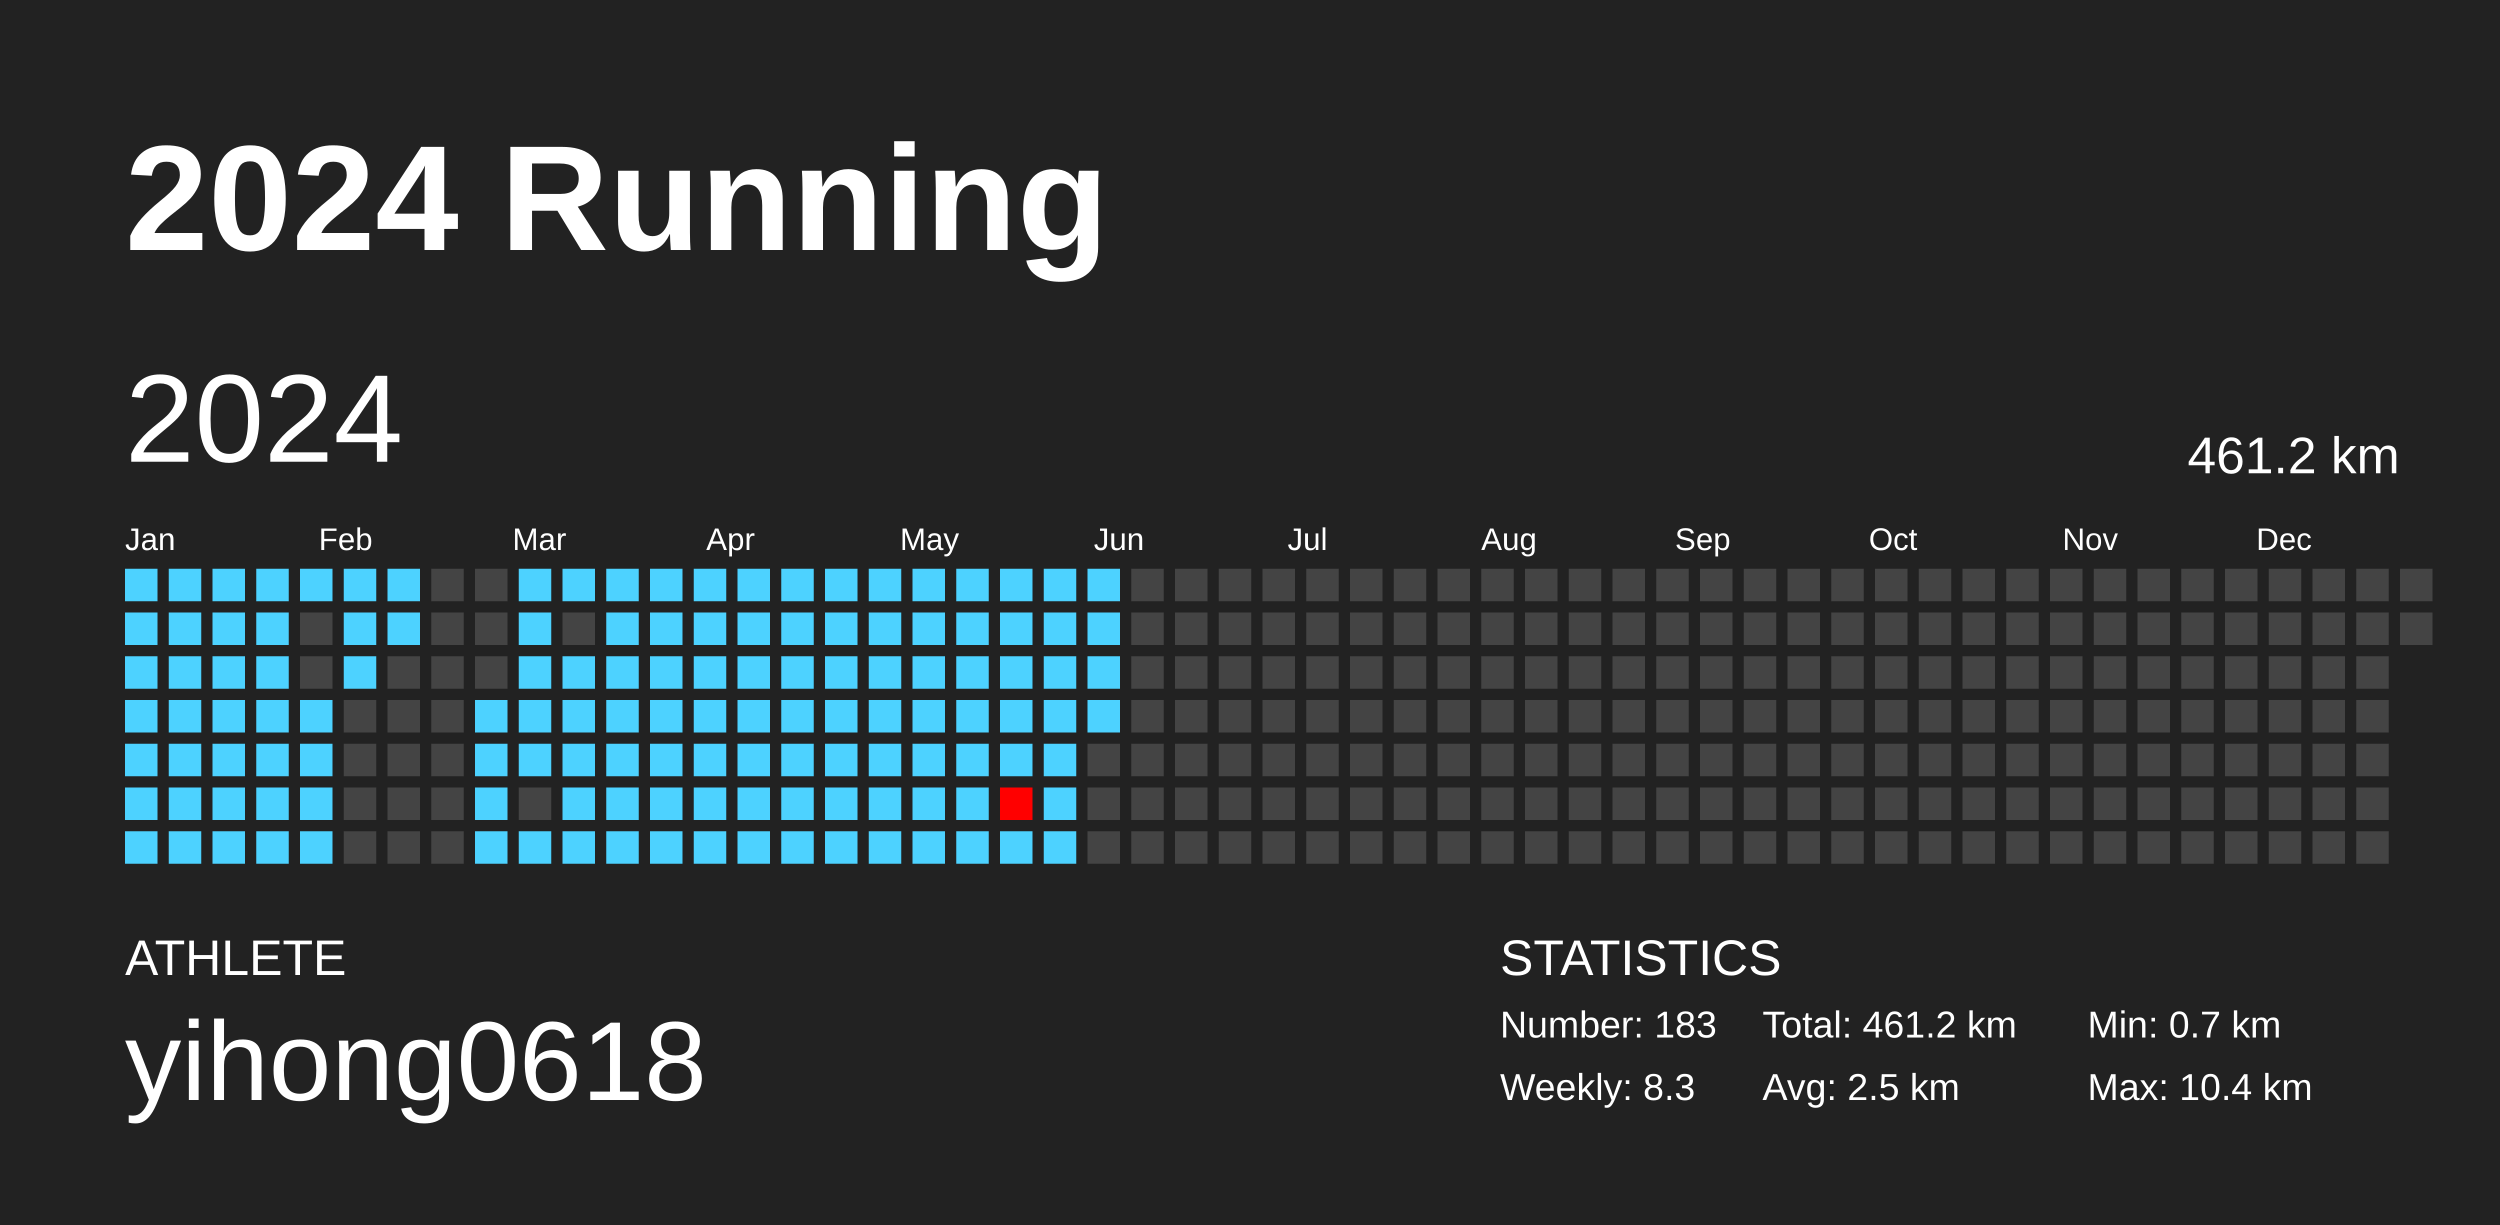
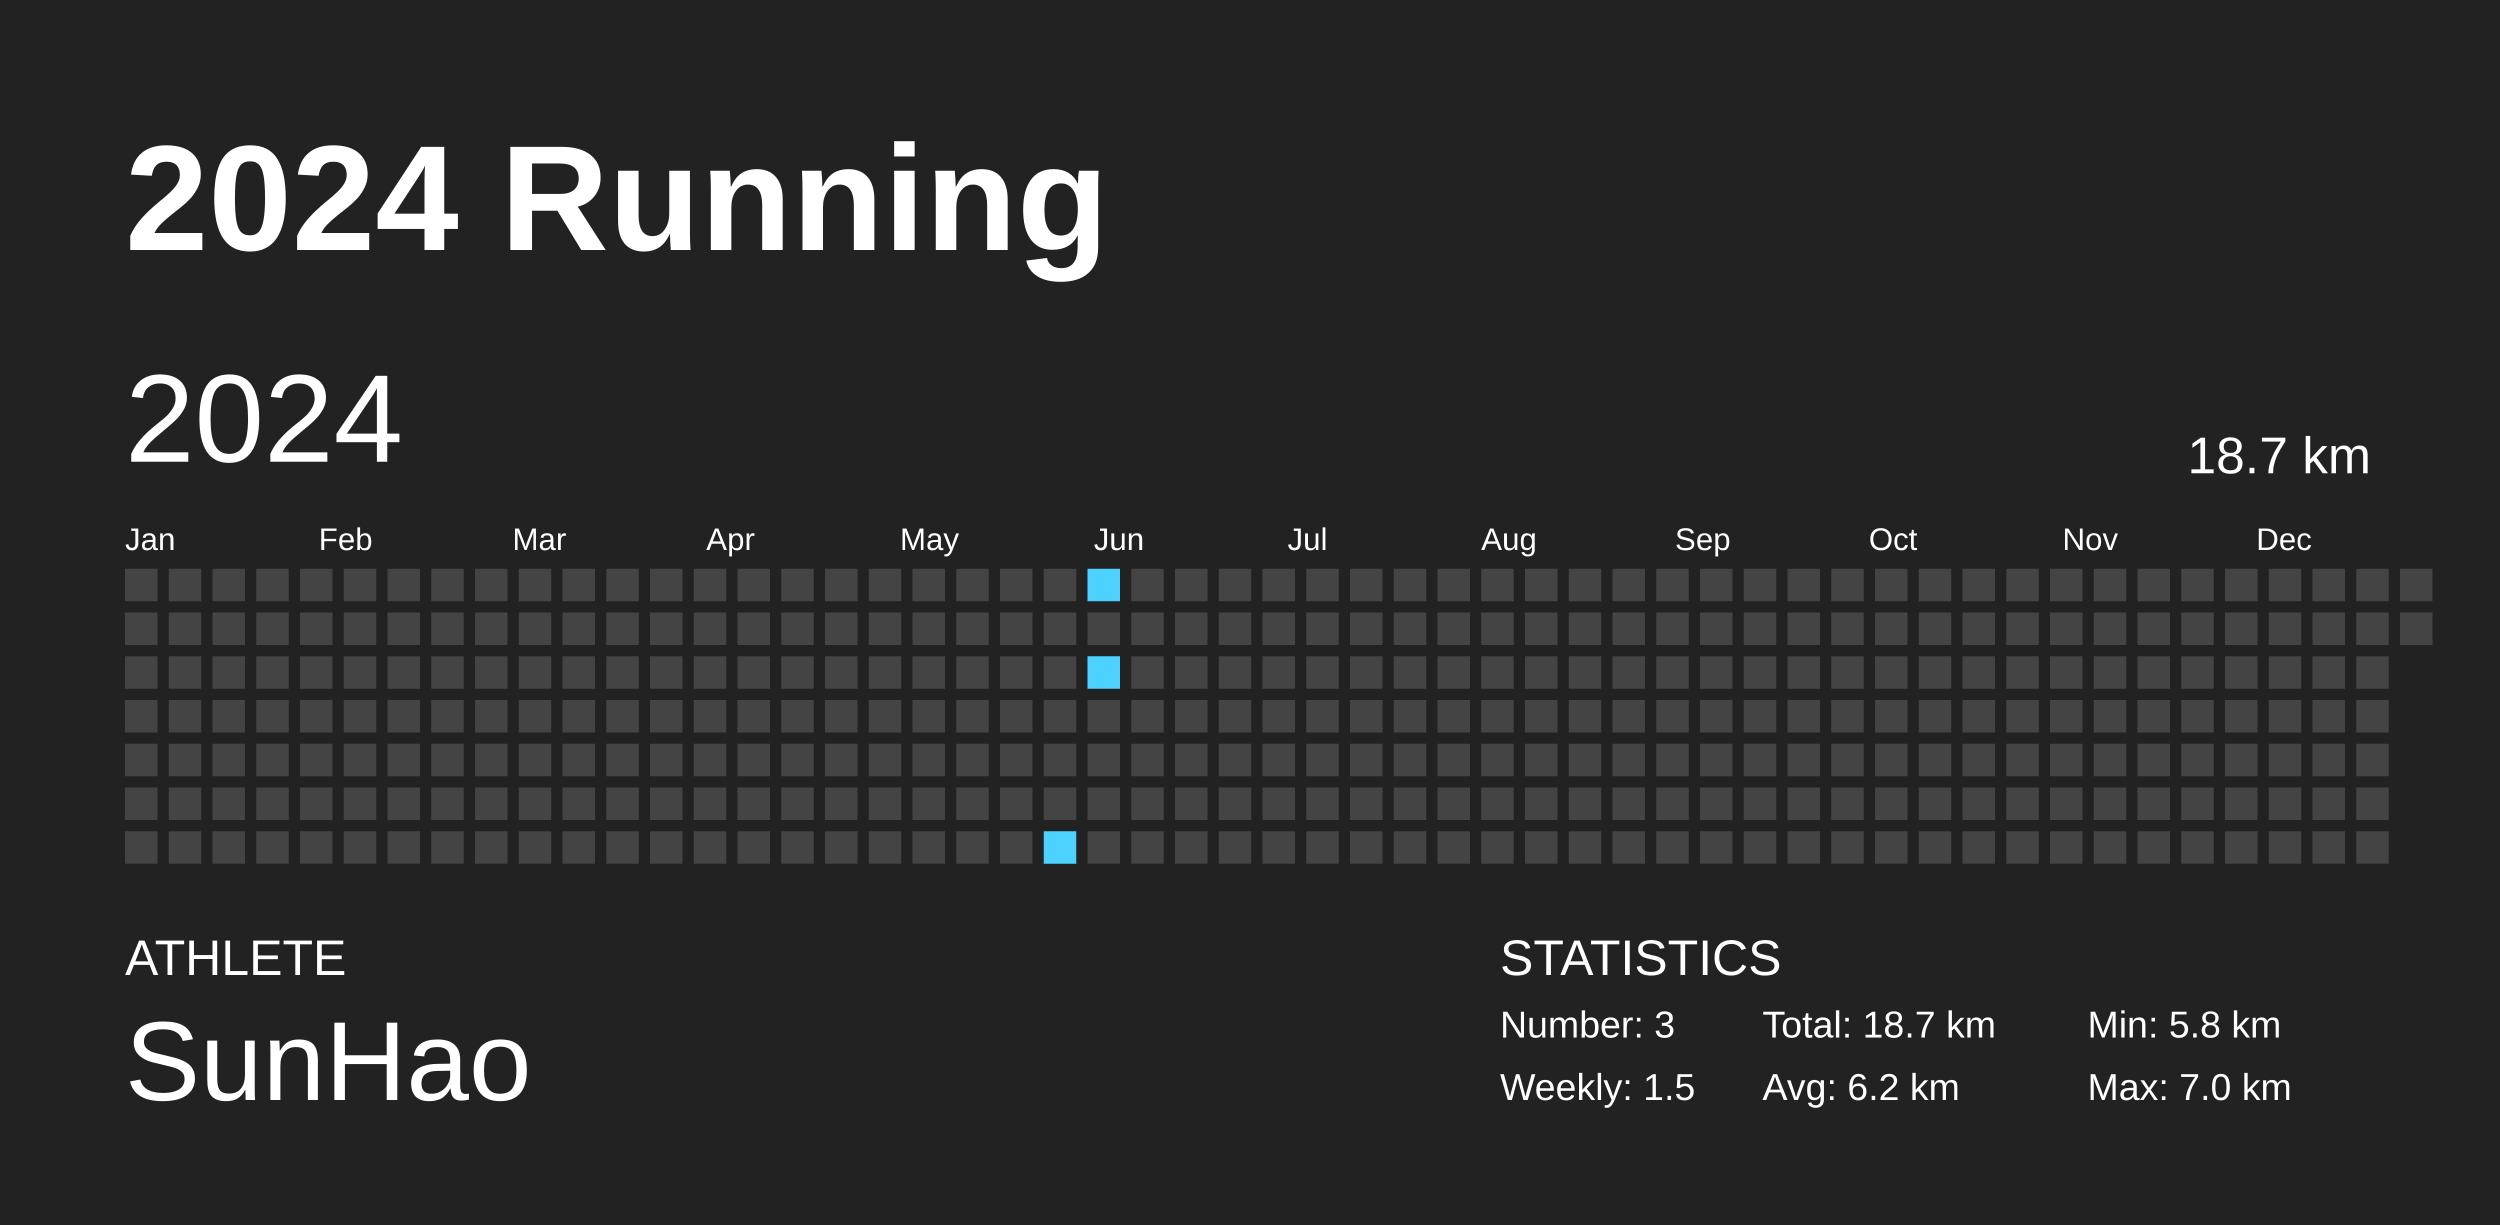
<svg xmlns="http://www.w3.org/2000/svg" baseProfile="full" height="98mm" version="1.1" viewBox="0,0,200,98" width="200mm">
  <defs />
  <rect fill="#222222" height="98" width="200" x="0" y="0" />
  <text fill="#FFFFFF" style="font-size:12px; font-family:Arial; font-weight:bold;" x="10" y="20">2024 Running</text>
  <text fill="#FFFFFF" style="font-size:4px; font-family:Arial" x="10" y="78">ATHLETE</text>
-   <text fill="#FFFFFF" style="font-size:9px; font-family:Arial" x="10" y="88">yihong0618</text>
+   <text fill="#FFFFFF" style="font-size:9px; font-family:Arial" x="10" y="88">SunHao</text>
  <text fill="#FFFFFF" style="font-size:4px; font-family:Arial" x="120" y="78">STATISTICS</text>
-   <text fill="#FFFFFF" style="font-size:3px; font-family:Arial" x="120" y="83">Number: 183</text>
-   <text fill="#FFFFFF" style="font-size:3px; font-family:Arial" x="120" y="88">Weekly: 8.3</text>
-   <text fill="#FFFFFF" style="font-size:3px; font-family:Arial" x="141" y="83">Total: 461.2 km</text>
-   <text fill="#FFFFFF" style="font-size:3px; font-family:Arial" x="141" y="88">Avg: 2.5 km</text>
-   <text fill="#FFFFFF" style="font-size:3px; font-family:Arial" x="167" y="83">Min: 0.7 km</text>
-   <text fill="#FFFFFF" style="font-size:3px; font-family:Arial" x="167" y="88">Max: 10.4 km</text>
+   <text fill="#FFFFFF" style="font-size:3px; font-family:Arial" x="120" y="83">Number: 3</text>
+   <text fill="#FFFFFF" style="font-size:3px; font-family:Arial" x="120" y="88">Weekly: 1.5</text>
+   <text fill="#FFFFFF" style="font-size:3px; font-family:Arial" x="141" y="83">Total: 18.7 km</text>
+   <text fill="#FFFFFF" style="font-size:3px; font-family:Arial" x="141" y="88">Avg: 6.2 km</text>
+   <text fill="#FFFFFF" style="font-size:3px; font-family:Arial" x="167" y="83">Min: 5.8 km</text>
+   <text fill="#FFFFFF" style="font-size:3px; font-family:Arial" x="167" y="88">Max: 7.0 km</text>
  <text dominant-baseline="hanging" fill="#FFFFFF" style="font-size:10.0px; font-family:Arial;" x="10" y="30">2024</text>
-   <text dominant-baseline="hanging" fill="#FFFFFF" style="font-size:4.125px; font-family:Arial;" x="175" y="35">461.2 km</text>
+   <text dominant-baseline="hanging" fill="#FFFFFF" style="font-size:4.125px; font-family:Arial;" x="175" y="35">18.7 km</text>
  <text fill="#FFFFFF" style="font-size:2.5px; font-family:Arial" x="10.0" y="44">Jan</text>
  <text fill="#FFFFFF" style="font-size:2.5px; font-family:Arial" x="25.5" y="44">Feb</text>
  <text fill="#FFFFFF" style="font-size:2.5px; font-family:Arial" x="41.0" y="44">Mar</text>
  <text fill="#FFFFFF" style="font-size:2.5px; font-family:Arial" x="56.5" y="44">Apr</text>
  <text fill="#FFFFFF" style="font-size:2.5px; font-family:Arial" x="72.0" y="44">May</text>
  <text fill="#FFFFFF" style="font-size:2.5px; font-family:Arial" x="87.5" y="44">Jun</text>
  <text fill="#FFFFFF" style="font-size:2.5px; font-family:Arial" x="103.0" y="44">Jul</text>
  <text fill="#FFFFFF" style="font-size:2.5px; font-family:Arial" x="118.5" y="44">Aug</text>
  <text fill="#FFFFFF" style="font-size:2.5px; font-family:Arial" x="134.0" y="44">Sep</text>
  <text fill="#FFFFFF" style="font-size:2.5px; font-family:Arial" x="149.5" y="44">Oct</text>
  <text fill="#FFFFFF" style="font-size:2.5px; font-family:Arial" x="165.0" y="44">Nov</text>
  <text fill="#FFFFFF" style="font-size:2.5px; font-family:Arial" x="180.5" y="44">Dec</text>
-   <rect fill="#4dd2ff" height="2.6" width="2.6" x="10.0" y="45.5" />
-   <rect fill="#4dd2ff" height="2.6" width="2.6" x="10.0" y="49.0" />
-   <rect fill="#4dd2ff" height="2.6" width="2.6" x="10.0" y="52.5" />
-   <rect fill="#4dd2ff" height="2.6" width="2.6" x="10.0" y="56.0" />
-   <rect fill="#4dd2ff" height="2.6" width="2.6" x="10.0" y="59.5" />
-   <rect fill="#4dd2ff" height="2.6" width="2.6" x="10.0" y="63.0" />
-   <rect fill="#4dd2ff" height="2.6" width="2.6" x="10.0" y="66.5" />
-   <rect fill="#4dd2ff" height="2.6" width="2.6" x="13.5" y="45.5" />
-   <rect fill="#4dd2ff" height="2.6" width="2.6" x="13.5" y="49.0" />
-   <rect fill="#4dd2ff" height="2.6" width="2.6" x="13.5" y="52.5" />
-   <rect fill="#4dd2ff" height="2.6" width="2.6" x="13.5" y="56.0" />
-   <rect fill="#4dd2ff" height="2.6" width="2.6" x="13.5" y="59.5" />
-   <rect fill="#4dd2ff" height="2.6" width="2.6" x="13.5" y="63.0" />
-   <rect fill="#4dd2ff" height="2.6" width="2.6" x="13.5" y="66.5" />
-   <rect fill="#4dd2ff" height="2.6" width="2.6" x="17.0" y="45.5" />
-   <rect fill="#4dd2ff" height="2.6" width="2.6" x="17.0" y="49.0" />
-   <rect fill="#4dd2ff" height="2.6" width="2.6" x="17.0" y="52.5" />
-   <rect fill="#4dd2ff" height="2.6" width="2.6" x="17.0" y="56.0" />
-   <rect fill="#4dd2ff" height="2.6" width="2.6" x="17.0" y="59.5" />
-   <rect fill="#4dd2ff" height="2.6" width="2.6" x="17.0" y="63.0" />
-   <rect fill="#4dd2ff" height="2.6" width="2.6" x="17.0" y="66.5" />
-   <rect fill="#4dd2ff" height="2.6" width="2.6" x="20.5" y="45.5" />
-   <rect fill="#4dd2ff" height="2.6" width="2.6" x="20.5" y="49.0" />
-   <rect fill="#4dd2ff" height="2.6" width="2.6" x="20.5" y="52.5" />
-   <rect fill="#4dd2ff" height="2.6" width="2.6" x="20.5" y="56.0" />
-   <rect fill="#4dd2ff" height="2.6" width="2.6" x="20.5" y="59.5" />
-   <rect fill="#4dd2ff" height="2.6" width="2.6" x="20.5" y="63.0" />
-   <rect fill="#4dd2ff" height="2.6" width="2.6" x="20.5" y="66.5" />
-   <rect fill="#4dd2ff" height="2.6" width="2.6" x="24.0" y="45.5" />
+   <rect fill="#444444" height="2.6" width="2.6" x="10.0" y="45.5" />
+   <rect fill="#444444" height="2.6" width="2.6" x="10.0" y="49.0" />
+   <rect fill="#444444" height="2.6" width="2.6" x="10.0" y="52.5" />
+   <rect fill="#444444" height="2.6" width="2.6" x="10.0" y="56.0" />
+   <rect fill="#444444" height="2.6" width="2.6" x="10.0" y="59.5" />
+   <rect fill="#444444" height="2.6" width="2.6" x="10.0" y="63.0" />
+   <rect fill="#444444" height="2.6" width="2.6" x="10.0" y="66.5" />
+   <rect fill="#444444" height="2.6" width="2.6" x="13.5" y="45.5" />
+   <rect fill="#444444" height="2.6" width="2.6" x="13.5" y="49.0" />
+   <rect fill="#444444" height="2.6" width="2.6" x="13.5" y="52.5" />
+   <rect fill="#444444" height="2.6" width="2.6" x="13.5" y="56.0" />
+   <rect fill="#444444" height="2.6" width="2.6" x="13.5" y="59.5" />
+   <rect fill="#444444" height="2.6" width="2.6" x="13.5" y="63.0" />
+   <rect fill="#444444" height="2.6" width="2.6" x="13.5" y="66.5" />
+   <rect fill="#444444" height="2.6" width="2.6" x="17.0" y="45.5" />
+   <rect fill="#444444" height="2.6" width="2.6" x="17.0" y="49.0" />
+   <rect fill="#444444" height="2.6" width="2.6" x="17.0" y="52.5" />
+   <rect fill="#444444" height="2.6" width="2.6" x="17.0" y="56.0" />
+   <rect fill="#444444" height="2.6" width="2.6" x="17.0" y="59.5" />
+   <rect fill="#444444" height="2.6" width="2.6" x="17.0" y="63.0" />
+   <rect fill="#444444" height="2.6" width="2.6" x="17.0" y="66.5" />
+   <rect fill="#444444" height="2.6" width="2.6" x="20.5" y="45.5" />
+   <rect fill="#444444" height="2.6" width="2.6" x="20.5" y="49.0" />
+   <rect fill="#444444" height="2.6" width="2.6" x="20.5" y="52.5" />
+   <rect fill="#444444" height="2.6" width="2.6" x="20.5" y="56.0" />
+   <rect fill="#444444" height="2.6" width="2.6" x="20.5" y="59.5" />
+   <rect fill="#444444" height="2.6" width="2.6" x="20.5" y="63.0" />
+   <rect fill="#444444" height="2.6" width="2.6" x="20.5" y="66.5" />
+   <rect fill="#444444" height="2.6" width="2.6" x="24.0" y="45.5" />
  <rect fill="#444444" height="2.6" width="2.6" x="24.0" y="49.0" />
  <rect fill="#444444" height="2.6" width="2.6" x="24.0" y="52.5" />
-   <rect fill="#4dd2ff" height="2.6" width="2.6" x="24.0" y="56.0" />
-   <rect fill="#4dd2ff" height="2.6" width="2.6" x="24.0" y="59.5" />
-   <rect fill="#4dd2ff" height="2.6" width="2.6" x="24.0" y="63.0" />
-   <rect fill="#4dd2ff" height="2.6" width="2.6" x="24.0" y="66.5" />
-   <rect fill="#4dd2ff" height="2.6" width="2.6" x="27.5" y="45.5" />
-   <rect fill="#4dd2ff" height="2.6" width="2.6" x="27.5" y="49.0" />
-   <rect fill="#4dd2ff" height="2.6" width="2.6" x="27.5" y="52.5" />
+   <rect fill="#444444" height="2.6" width="2.6" x="24.0" y="56.0" />
+   <rect fill="#444444" height="2.6" width="2.6" x="24.0" y="59.5" />
+   <rect fill="#444444" height="2.6" width="2.6" x="24.0" y="63.0" />
+   <rect fill="#444444" height="2.6" width="2.6" x="24.0" y="66.5" />
+   <rect fill="#444444" height="2.6" width="2.6" x="27.5" y="45.5" />
+   <rect fill="#444444" height="2.6" width="2.6" x="27.5" y="49.0" />
+   <rect fill="#444444" height="2.6" width="2.6" x="27.5" y="52.5" />
  <rect fill="#444444" height="2.6" width="2.6" x="27.5" y="56.0" />
  <rect fill="#444444" height="2.6" width="2.6" x="27.5" y="59.5" />
  <rect fill="#444444" height="2.6" width="2.6" x="27.5" y="63.0" />
  <rect fill="#444444" height="2.6" width="2.6" x="27.5" y="66.5" />
-   <rect fill="#4dd2ff" height="2.6" width="2.6" x="31.0" y="45.5" />
-   <rect fill="#4dd2ff" height="2.6" width="2.6" x="31.0" y="49.0" />
+   <rect fill="#444444" height="2.6" width="2.6" x="31.0" y="45.5" />
+   <rect fill="#444444" height="2.6" width="2.6" x="31.0" y="49.0" />
  <rect fill="#444444" height="2.6" width="2.6" x="31.0" y="52.5" />
  <rect fill="#444444" height="2.6" width="2.6" x="31.0" y="56.0" />
  <rect fill="#444444" height="2.6" width="2.6" x="31.0" y="59.5" />
  <rect fill="#444444" height="2.6" width="2.6" x="31.0" y="63.0" />
  <rect fill="#444444" height="2.6" width="2.6" x="31.0" y="66.5" />
  <rect fill="#444444" height="2.6" width="2.6" x="34.5" y="45.5" />
  <rect fill="#444444" height="2.6" width="2.6" x="34.5" y="49.0" />
  <rect fill="#444444" height="2.6" width="2.6" x="34.5" y="52.5" />
  <rect fill="#444444" height="2.6" width="2.6" x="34.5" y="56.0" />
  <rect fill="#444444" height="2.6" width="2.6" x="34.5" y="59.5" />
  <rect fill="#444444" height="2.6" width="2.6" x="34.5" y="63.0" />
  <rect fill="#444444" height="2.6" width="2.6" x="34.5" y="66.5" />
  <rect fill="#444444" height="2.6" width="2.6" x="38.0" y="45.5" />
  <rect fill="#444444" height="2.6" width="2.6" x="38.0" y="49.0" />
  <rect fill="#444444" height="2.6" width="2.6" x="38.0" y="52.5" />
-   <rect fill="#4dd2ff" height="2.6" width="2.6" x="38.0" y="56.0" />
-   <rect fill="#4dd2ff" height="2.6" width="2.6" x="38.0" y="59.5" />
-   <rect fill="#4dd2ff" height="2.6" width="2.6" x="38.0" y="63.0" />
-   <rect fill="#4dd2ff" height="2.6" width="2.6" x="38.0" y="66.5" />
-   <rect fill="#4dd2ff" height="2.6" width="2.6" x="41.5" y="45.5" />
-   <rect fill="#4dd2ff" height="2.6" width="2.6" x="41.5" y="49.0" />
-   <rect fill="#4dd2ff" height="2.6" width="2.6" x="41.5" y="52.5" />
-   <rect fill="#4dd2ff" height="2.6" width="2.6" x="41.5" y="56.0" />
-   <rect fill="#4dd2ff" height="2.6" width="2.6" x="41.5" y="59.5" />
+   <rect fill="#444444" height="2.6" width="2.6" x="38.0" y="56.0" />
+   <rect fill="#444444" height="2.6" width="2.6" x="38.0" y="59.5" />
+   <rect fill="#444444" height="2.6" width="2.6" x="38.0" y="63.0" />
+   <rect fill="#444444" height="2.6" width="2.6" x="38.0" y="66.5" />
+   <rect fill="#444444" height="2.6" width="2.6" x="41.5" y="45.5" />
+   <rect fill="#444444" height="2.6" width="2.6" x="41.5" y="49.0" />
+   <rect fill="#444444" height="2.6" width="2.6" x="41.5" y="52.5" />
+   <rect fill="#444444" height="2.6" width="2.6" x="41.5" y="56.0" />
+   <rect fill="#444444" height="2.6" width="2.6" x="41.5" y="59.5" />
  <rect fill="#444444" height="2.6" width="2.6" x="41.5" y="63.0" />
-   <rect fill="#4dd2ff" height="2.6" width="2.6" x="41.5" y="66.5" />
-   <rect fill="#4dd2ff" height="2.6" width="2.6" x="45.0" y="45.5" />
+   <rect fill="#444444" height="2.6" width="2.6" x="41.5" y="66.5" />
+   <rect fill="#444444" height="2.6" width="2.6" x="45.0" y="45.5" />
  <rect fill="#444444" height="2.6" width="2.6" x="45.0" y="49.0" />
-   <rect fill="#4dd2ff" height="2.6" width="2.6" x="45.0" y="52.5" />
-   <rect fill="#4dd2ff" height="2.6" width="2.6" x="45.0" y="56.0" />
-   <rect fill="#4dd2ff" height="2.6" width="2.6" x="45.0" y="59.5" />
-   <rect fill="#4dd2ff" height="2.6" width="2.6" x="45.0" y="63.0" />
-   <rect fill="#4dd2ff" height="2.6" width="2.6" x="45.0" y="66.5" />
-   <rect fill="#4dd2ff" height="2.6" width="2.6" x="48.5" y="45.5" />
-   <rect fill="#4dd2ff" height="2.6" width="2.6" x="48.5" y="49.0" />
-   <rect fill="#4dd2ff" height="2.6" width="2.6" x="48.5" y="52.5" />
-   <rect fill="#4dd2ff" height="2.6" width="2.6" x="48.5" y="56.0" />
-   <rect fill="#4dd2ff" height="2.6" width="2.6" x="48.5" y="59.5" />
-   <rect fill="#4dd2ff" height="2.6" width="2.6" x="48.5" y="63.0" />
-   <rect fill="#4dd2ff" height="2.6" width="2.6" x="48.5" y="66.5" />
-   <rect fill="#4dd2ff" height="2.6" width="2.6" x="52.0" y="45.5" />
-   <rect fill="#4dd2ff" height="2.6" width="2.6" x="52.0" y="49.0" />
-   <rect fill="#4dd2ff" height="2.6" width="2.6" x="52.0" y="52.5" />
-   <rect fill="#4dd2ff" height="2.6" width="2.6" x="52.0" y="56.0" />
-   <rect fill="#4dd2ff" height="2.6" width="2.6" x="52.0" y="59.5" />
-   <rect fill="#4dd2ff" height="2.6" width="2.6" x="52.0" y="63.0" />
-   <rect fill="#4dd2ff" height="2.6" width="2.6" x="52.0" y="66.5" />
-   <rect fill="#4dd2ff" height="2.6" width="2.6" x="55.5" y="45.5" />
-   <rect fill="#4dd2ff" height="2.6" width="2.6" x="55.5" y="49.0" />
-   <rect fill="#4dd2ff" height="2.6" width="2.6" x="55.5" y="52.5" />
-   <rect fill="#4dd2ff" height="2.6" width="2.6" x="55.5" y="56.0" />
-   <rect fill="#4dd2ff" height="2.6" width="2.6" x="55.5" y="59.5" />
-   <rect fill="#4dd2ff" height="2.6" width="2.6" x="55.5" y="63.0" />
-   <rect fill="#4dd2ff" height="2.6" width="2.6" x="55.5" y="66.5" />
-   <rect fill="#4dd2ff" height="2.6" width="2.6" x="59.0" y="45.5" />
-   <rect fill="#4dd2ff" height="2.6" width="2.6" x="59.0" y="49.0" />
-   <rect fill="#4dd2ff" height="2.6" width="2.6" x="59.0" y="52.5" />
-   <rect fill="#4dd2ff" height="2.6" width="2.6" x="59.0" y="56.0" />
-   <rect fill="#4dd2ff" height="2.6" width="2.6" x="59.0" y="59.5" />
-   <rect fill="#4dd2ff" height="2.6" width="2.6" x="59.0" y="63.0" />
-   <rect fill="#4dd2ff" height="2.6" width="2.6" x="59.0" y="66.5" />
-   <rect fill="#4dd2ff" height="2.6" width="2.6" x="62.5" y="45.5" />
-   <rect fill="#4dd2ff" height="2.6" width="2.6" x="62.5" y="49.0" />
-   <rect fill="#4dd2ff" height="2.6" width="2.6" x="62.5" y="52.5" />
-   <rect fill="#4dd2ff" height="2.6" width="2.6" x="62.5" y="56.0" />
-   <rect fill="#4dd2ff" height="2.6" width="2.6" x="62.5" y="59.5" />
-   <rect fill="#4dd2ff" height="2.6" width="2.6" x="62.5" y="63.0" />
-   <rect fill="#4dd2ff" height="2.6" width="2.6" x="62.5" y="66.5" />
-   <rect fill="#4dd2ff" height="2.6" width="2.6" x="66.0" y="45.5" />
-   <rect fill="#4dd2ff" height="2.6" width="2.6" x="66.0" y="49.0" />
-   <rect fill="#4dd2ff" height="2.6" width="2.6" x="66.0" y="52.5" />
-   <rect fill="#4dd2ff" height="2.6" width="2.6" x="66.0" y="56.0" />
-   <rect fill="#4dd2ff" height="2.6" width="2.6" x="66.0" y="59.5" />
-   <rect fill="#4dd2ff" height="2.6" width="2.6" x="66.0" y="63.0" />
-   <rect fill="#4dd2ff" height="2.6" width="2.6" x="66.0" y="66.5" />
-   <rect fill="#4dd2ff" height="2.6" width="2.6" x="69.5" y="45.5" />
-   <rect fill="#4dd2ff" height="2.6" width="2.6" x="69.5" y="49.0" />
-   <rect fill="#4dd2ff" height="2.6" width="2.6" x="69.5" y="52.5" />
-   <rect fill="#4dd2ff" height="2.6" width="2.6" x="69.5" y="56.0" />
-   <rect fill="#4dd2ff" height="2.6" width="2.6" x="69.5" y="59.5" />
-   <rect fill="#4dd2ff" height="2.6" width="2.6" x="69.5" y="63.0" />
-   <rect fill="#4dd2ff" height="2.6" width="2.6" x="69.5" y="66.5" />
-   <rect fill="#4dd2ff" height="2.6" width="2.6" x="73.0" y="45.5" />
-   <rect fill="#4dd2ff" height="2.6" width="2.6" x="73.0" y="49.0" />
-   <rect fill="#4dd2ff" height="2.6" width="2.6" x="73.0" y="52.5" />
-   <rect fill="#4dd2ff" height="2.6" width="2.6" x="73.0" y="56.0" />
-   <rect fill="#4dd2ff" height="2.6" width="2.6" x="73.0" y="59.5" />
-   <rect fill="#4dd2ff" height="2.6" width="2.6" x="73.0" y="63.0" />
-   <rect fill="#4dd2ff" height="2.6" width="2.6" x="73.0" y="66.5" />
-   <rect fill="#4dd2ff" height="2.6" width="2.6" x="76.5" y="45.5" />
-   <rect fill="#4dd2ff" height="2.6" width="2.6" x="76.5" y="49.0" />
-   <rect fill="#4dd2ff" height="2.6" width="2.6" x="76.5" y="52.5" />
-   <rect fill="#4dd2ff" height="2.6" width="2.6" x="76.5" y="56.0" />
-   <rect fill="#4dd2ff" height="2.6" width="2.6" x="76.5" y="59.5" />
-   <rect fill="#4dd2ff" height="2.6" width="2.6" x="76.5" y="63.0" />
-   <rect fill="#4dd2ff" height="2.6" width="2.6" x="76.5" y="66.5" />
-   <rect fill="#4dd2ff" height="2.6" width="2.6" x="80.0" y="45.5" />
-   <rect fill="#4dd2ff" height="2.6" width="2.6" x="80.0" y="49.0" />
-   <rect fill="#4dd2ff" height="2.6" width="2.6" x="80.0" y="52.5" />
-   <rect fill="#4dd2ff" height="2.6" width="2.6" x="80.0" y="56.0" />
-   <rect fill="#4dd2ff" height="2.6" width="2.6" x="80.0" y="59.5" />
-   <rect fill="#ff0000" height="2.6" width="2.6" x="80.0" y="63.0" />
-   <rect fill="#4dd2ff" height="2.6" width="2.6" x="80.0" y="66.5" />
-   <rect fill="#4dd2ff" height="2.6" width="2.6" x="83.5" y="45.5" />
-   <rect fill="#4dd2ff" height="2.6" width="2.6" x="83.5" y="49.0" />
-   <rect fill="#4dd2ff" height="2.6" width="2.6" x="83.5" y="52.5" />
-   <rect fill="#4dd2ff" height="2.6" width="2.6" x="83.5" y="56.0" />
-   <rect fill="#4dd2ff" height="2.6" width="2.6" x="83.5" y="59.5" />
-   <rect fill="#4dd2ff" height="2.6" width="2.6" x="83.5" y="63.0" />
+   <rect fill="#444444" height="2.6" width="2.6" x="45.0" y="52.5" />
+   <rect fill="#444444" height="2.6" width="2.6" x="45.0" y="56.0" />
+   <rect fill="#444444" height="2.6" width="2.6" x="45.0" y="59.5" />
+   <rect fill="#444444" height="2.6" width="2.6" x="45.0" y="63.0" />
+   <rect fill="#444444" height="2.6" width="2.6" x="45.0" y="66.5" />
+   <rect fill="#444444" height="2.6" width="2.6" x="48.5" y="45.5" />
+   <rect fill="#444444" height="2.6" width="2.6" x="48.5" y="49.0" />
+   <rect fill="#444444" height="2.6" width="2.6" x="48.5" y="52.5" />
+   <rect fill="#444444" height="2.6" width="2.6" x="48.5" y="56.0" />
+   <rect fill="#444444" height="2.6" width="2.6" x="48.5" y="59.5" />
+   <rect fill="#444444" height="2.6" width="2.6" x="48.5" y="63.0" />
+   <rect fill="#444444" height="2.6" width="2.6" x="48.5" y="66.5" />
+   <rect fill="#444444" height="2.6" width="2.6" x="52.0" y="45.5" />
+   <rect fill="#444444" height="2.6" width="2.6" x="52.0" y="49.0" />
+   <rect fill="#444444" height="2.6" width="2.6" x="52.0" y="52.5" />
+   <rect fill="#444444" height="2.6" width="2.6" x="52.0" y="56.0" />
+   <rect fill="#444444" height="2.6" width="2.6" x="52.0" y="59.5" />
+   <rect fill="#444444" height="2.6" width="2.6" x="52.0" y="63.0" />
+   <rect fill="#444444" height="2.6" width="2.6" x="52.0" y="66.5" />
+   <rect fill="#444444" height="2.6" width="2.6" x="55.5" y="45.5" />
+   <rect fill="#444444" height="2.6" width="2.6" x="55.5" y="49.0" />
+   <rect fill="#444444" height="2.6" width="2.6" x="55.5" y="52.5" />
+   <rect fill="#444444" height="2.6" width="2.6" x="55.5" y="56.0" />
+   <rect fill="#444444" height="2.6" width="2.6" x="55.5" y="59.5" />
+   <rect fill="#444444" height="2.6" width="2.6" x="55.5" y="63.0" />
+   <rect fill="#444444" height="2.6" width="2.6" x="55.5" y="66.5" />
+   <rect fill="#444444" height="2.6" width="2.6" x="59.0" y="45.5" />
+   <rect fill="#444444" height="2.6" width="2.6" x="59.0" y="49.0" />
+   <rect fill="#444444" height="2.6" width="2.6" x="59.0" y="52.5" />
+   <rect fill="#444444" height="2.6" width="2.6" x="59.0" y="56.0" />
+   <rect fill="#444444" height="2.6" width="2.6" x="59.0" y="59.5" />
+   <rect fill="#444444" height="2.6" width="2.6" x="59.0" y="63.0" />
+   <rect fill="#444444" height="2.6" width="2.6" x="59.0" y="66.5" />
+   <rect fill="#444444" height="2.6" width="2.6" x="62.5" y="45.5" />
+   <rect fill="#444444" height="2.6" width="2.6" x="62.5" y="49.0" />
+   <rect fill="#444444" height="2.6" width="2.6" x="62.5" y="52.5" />
+   <rect fill="#444444" height="2.6" width="2.6" x="62.5" y="56.0" />
+   <rect fill="#444444" height="2.6" width="2.6" x="62.5" y="59.5" />
+   <rect fill="#444444" height="2.6" width="2.6" x="62.5" y="63.0" />
+   <rect fill="#444444" height="2.6" width="2.6" x="62.5" y="66.5" />
+   <rect fill="#444444" height="2.6" width="2.6" x="66.0" y="45.5" />
+   <rect fill="#444444" height="2.6" width="2.6" x="66.0" y="49.0" />
+   <rect fill="#444444" height="2.6" width="2.6" x="66.0" y="52.5" />
+   <rect fill="#444444" height="2.6" width="2.6" x="66.0" y="56.0" />
+   <rect fill="#444444" height="2.6" width="2.6" x="66.0" y="59.5" />
+   <rect fill="#444444" height="2.6" width="2.6" x="66.0" y="63.0" />
+   <rect fill="#444444" height="2.6" width="2.6" x="66.0" y="66.5" />
+   <rect fill="#444444" height="2.6" width="2.6" x="69.5" y="45.5" />
+   <rect fill="#444444" height="2.6" width="2.6" x="69.5" y="49.0" />
+   <rect fill="#444444" height="2.6" width="2.6" x="69.5" y="52.5" />
+   <rect fill="#444444" height="2.6" width="2.6" x="69.5" y="56.0" />
+   <rect fill="#444444" height="2.6" width="2.6" x="69.5" y="59.5" />
+   <rect fill="#444444" height="2.6" width="2.6" x="69.5" y="63.0" />
+   <rect fill="#444444" height="2.6" width="2.6" x="69.5" y="66.5" />
+   <rect fill="#444444" height="2.6" width="2.6" x="73.0" y="45.5" />
+   <rect fill="#444444" height="2.6" width="2.6" x="73.0" y="49.0" />
+   <rect fill="#444444" height="2.6" width="2.6" x="73.0" y="52.5" />
+   <rect fill="#444444" height="2.6" width="2.6" x="73.0" y="56.0" />
+   <rect fill="#444444" height="2.6" width="2.6" x="73.0" y="59.5" />
+   <rect fill="#444444" height="2.6" width="2.6" x="73.0" y="63.0" />
+   <rect fill="#444444" height="2.6" width="2.6" x="73.0" y="66.5" />
+   <rect fill="#444444" height="2.6" width="2.6" x="76.5" y="45.5" />
+   <rect fill="#444444" height="2.6" width="2.6" x="76.5" y="49.0" />
+   <rect fill="#444444" height="2.6" width="2.6" x="76.5" y="52.5" />
+   <rect fill="#444444" height="2.6" width="2.6" x="76.5" y="56.0" />
+   <rect fill="#444444" height="2.6" width="2.6" x="76.5" y="59.5" />
+   <rect fill="#444444" height="2.6" width="2.6" x="76.5" y="63.0" />
+   <rect fill="#444444" height="2.6" width="2.6" x="76.5" y="66.5" />
+   <rect fill="#444444" height="2.6" width="2.6" x="80.0" y="45.5" />
+   <rect fill="#444444" height="2.6" width="2.6" x="80.0" y="49.0" />
+   <rect fill="#444444" height="2.6" width="2.6" x="80.0" y="52.5" />
+   <rect fill="#444444" height="2.6" width="2.6" x="80.0" y="56.0" />
+   <rect fill="#444444" height="2.6" width="2.6" x="80.0" y="59.5" />
+   <rect fill="#444444" height="2.6" width="2.6" x="80.0" y="63.0" />
+   <rect fill="#444444" height="2.6" width="2.6" x="80.0" y="66.5" />
+   <rect fill="#444444" height="2.6" width="2.6" x="83.5" y="45.5" />
+   <rect fill="#444444" height="2.6" width="2.6" x="83.5" y="49.0" />
+   <rect fill="#444444" height="2.6" width="2.6" x="83.5" y="52.5" />
+   <rect fill="#444444" height="2.6" width="2.6" x="83.5" y="56.0" />
+   <rect fill="#444444" height="2.6" width="2.6" x="83.5" y="59.5" />
+   <rect fill="#444444" height="2.6" width="2.6" x="83.5" y="63.0" />
  <rect fill="#4dd2ff" height="2.6" width="2.6" x="83.5" y="66.5" />
  <rect fill="#4dd2ff" height="2.6" width="2.6" x="87.0" y="45.5" />
-   <rect fill="#4dd2ff" height="2.6" width="2.6" x="87.0" y="49.0" />
+   <rect fill="#444444" height="2.6" width="2.6" x="87.0" y="49.0" />
  <rect fill="#4dd2ff" height="2.6" width="2.6" x="87.0" y="52.5" />
-   <rect fill="#4dd2ff" height="2.6" width="2.6" x="87.0" y="56.0" />
+   <rect fill="#444444" height="2.6" width="2.6" x="87.0" y="56.0" />
  <rect fill="#444444" height="2.6" width="2.6" x="87.0" y="59.5" />
  <rect fill="#444444" height="2.6" width="2.6" x="87.0" y="63.0" />
  <rect fill="#444444" height="2.6" width="2.6" x="87.0" y="66.5" />
  <rect fill="#444444" height="2.6" width="2.6" x="90.5" y="45.5" />
  <rect fill="#444444" height="2.6" width="2.6" x="90.5" y="49.0" />
  <rect fill="#444444" height="2.6" width="2.6" x="90.5" y="52.5" />
  <rect fill="#444444" height="2.6" width="2.6" x="90.5" y="56.0" />
  <rect fill="#444444" height="2.6" width="2.6" x="90.5" y="59.5" />
  <rect fill="#444444" height="2.6" width="2.6" x="90.5" y="63.0" />
  <rect fill="#444444" height="2.6" width="2.6" x="90.5" y="66.5" />
  <rect fill="#444444" height="2.6" width="2.6" x="94.0" y="45.5" />
  <rect fill="#444444" height="2.6" width="2.6" x="94.0" y="49.0" />
  <rect fill="#444444" height="2.6" width="2.6" x="94.0" y="52.5" />
  <rect fill="#444444" height="2.6" width="2.6" x="94.0" y="56.0" />
  <rect fill="#444444" height="2.6" width="2.6" x="94.0" y="59.5" />
  <rect fill="#444444" height="2.6" width="2.6" x="94.0" y="63.0" />
  <rect fill="#444444" height="2.6" width="2.6" x="94.0" y="66.5" />
  <rect fill="#444444" height="2.6" width="2.6" x="97.5" y="45.5" />
  <rect fill="#444444" height="2.6" width="2.6" x="97.5" y="49.0" />
  <rect fill="#444444" height="2.6" width="2.6" x="97.5" y="52.5" />
  <rect fill="#444444" height="2.6" width="2.6" x="97.5" y="56.0" />
  <rect fill="#444444" height="2.6" width="2.6" x="97.5" y="59.5" />
  <rect fill="#444444" height="2.6" width="2.6" x="97.5" y="63.0" />
  <rect fill="#444444" height="2.6" width="2.6" x="97.5" y="66.5" />
  <rect fill="#444444" height="2.6" width="2.6" x="101.0" y="45.5" />
  <rect fill="#444444" height="2.6" width="2.6" x="101.0" y="49.0" />
  <rect fill="#444444" height="2.6" width="2.6" x="101.0" y="52.5" />
  <rect fill="#444444" height="2.6" width="2.6" x="101.0" y="56.0" />
  <rect fill="#444444" height="2.6" width="2.6" x="101.0" y="59.5" />
  <rect fill="#444444" height="2.6" width="2.6" x="101.0" y="63.0" />
  <rect fill="#444444" height="2.6" width="2.6" x="101.0" y="66.5" />
  <rect fill="#444444" height="2.6" width="2.6" x="104.5" y="45.5" />
  <rect fill="#444444" height="2.6" width="2.6" x="104.5" y="49.0" />
  <rect fill="#444444" height="2.6" width="2.6" x="104.5" y="52.5" />
  <rect fill="#444444" height="2.6" width="2.6" x="104.5" y="56.0" />
  <rect fill="#444444" height="2.6" width="2.6" x="104.5" y="59.5" />
  <rect fill="#444444" height="2.6" width="2.6" x="104.5" y="63.0" />
  <rect fill="#444444" height="2.6" width="2.6" x="104.5" y="66.5" />
  <rect fill="#444444" height="2.6" width="2.6" x="108.0" y="45.5" />
  <rect fill="#444444" height="2.6" width="2.6" x="108.0" y="49.0" />
  <rect fill="#444444" height="2.6" width="2.6" x="108.0" y="52.5" />
  <rect fill="#444444" height="2.6" width="2.6" x="108.0" y="56.0" />
  <rect fill="#444444" height="2.6" width="2.6" x="108.0" y="59.5" />
  <rect fill="#444444" height="2.6" width="2.6" x="108.0" y="63.0" />
  <rect fill="#444444" height="2.6" width="2.6" x="108.0" y="66.5" />
  <rect fill="#444444" height="2.6" width="2.6" x="111.5" y="45.5" />
  <rect fill="#444444" height="2.6" width="2.6" x="111.5" y="49.0" />
  <rect fill="#444444" height="2.6" width="2.6" x="111.5" y="52.5" />
  <rect fill="#444444" height="2.6" width="2.6" x="111.5" y="56.0" />
  <rect fill="#444444" height="2.6" width="2.6" x="111.5" y="59.5" />
  <rect fill="#444444" height="2.6" width="2.6" x="111.5" y="63.0" />
  <rect fill="#444444" height="2.6" width="2.6" x="111.5" y="66.5" />
  <rect fill="#444444" height="2.6" width="2.6" x="115.0" y="45.5" />
  <rect fill="#444444" height="2.6" width="2.6" x="115.0" y="49.0" />
  <rect fill="#444444" height="2.6" width="2.6" x="115.0" y="52.5" />
  <rect fill="#444444" height="2.6" width="2.6" x="115.0" y="56.0" />
  <rect fill="#444444" height="2.6" width="2.6" x="115.0" y="59.5" />
  <rect fill="#444444" height="2.6" width="2.6" x="115.0" y="63.0" />
  <rect fill="#444444" height="2.6" width="2.6" x="115.0" y="66.5" />
  <rect fill="#444444" height="2.6" width="2.6" x="118.5" y="45.5" />
  <rect fill="#444444" height="2.6" width="2.6" x="118.5" y="49.0" />
  <rect fill="#444444" height="2.6" width="2.6" x="118.5" y="52.5" />
  <rect fill="#444444" height="2.6" width="2.6" x="118.5" y="56.0" />
  <rect fill="#444444" height="2.6" width="2.6" x="118.5" y="59.5" />
  <rect fill="#444444" height="2.6" width="2.6" x="118.5" y="63.0" />
  <rect fill="#444444" height="2.6" width="2.6" x="118.5" y="66.5" />
  <rect fill="#444444" height="2.6" width="2.6" x="122.0" y="45.5" />
  <rect fill="#444444" height="2.6" width="2.6" x="122.0" y="49.0" />
  <rect fill="#444444" height="2.6" width="2.6" x="122.0" y="52.5" />
  <rect fill="#444444" height="2.6" width="2.6" x="122.0" y="56.0" />
  <rect fill="#444444" height="2.6" width="2.6" x="122.0" y="59.5" />
  <rect fill="#444444" height="2.6" width="2.6" x="122.0" y="63.0" />
  <rect fill="#444444" height="2.6" width="2.6" x="122.0" y="66.5" />
  <rect fill="#444444" height="2.6" width="2.6" x="125.5" y="45.5" />
  <rect fill="#444444" height="2.6" width="2.6" x="125.5" y="49.0" />
  <rect fill="#444444" height="2.6" width="2.6" x="125.5" y="52.5" />
  <rect fill="#444444" height="2.6" width="2.6" x="125.5" y="56.0" />
  <rect fill="#444444" height="2.6" width="2.6" x="125.5" y="59.5" />
  <rect fill="#444444" height="2.6" width="2.6" x="125.5" y="63.0" />
  <rect fill="#444444" height="2.6" width="2.6" x="125.5" y="66.5" />
  <rect fill="#444444" height="2.6" width="2.6" x="129.0" y="45.5" />
  <rect fill="#444444" height="2.6" width="2.6" x="129.0" y="49.0" />
  <rect fill="#444444" height="2.6" width="2.6" x="129.0" y="52.5" />
  <rect fill="#444444" height="2.6" width="2.6" x="129.0" y="56.0" />
  <rect fill="#444444" height="2.6" width="2.6" x="129.0" y="59.5" />
  <rect fill="#444444" height="2.6" width="2.6" x="129.0" y="63.0" />
  <rect fill="#444444" height="2.6" width="2.6" x="129.0" y="66.5" />
  <rect fill="#444444" height="2.6" width="2.6" x="132.5" y="45.5" />
  <rect fill="#444444" height="2.6" width="2.6" x="132.5" y="49.0" />
  <rect fill="#444444" height="2.6" width="2.6" x="132.5" y="52.5" />
  <rect fill="#444444" height="2.6" width="2.6" x="132.5" y="56.0" />
  <rect fill="#444444" height="2.6" width="2.6" x="132.5" y="59.5" />
  <rect fill="#444444" height="2.6" width="2.6" x="132.5" y="63.0" />
  <rect fill="#444444" height="2.6" width="2.6" x="132.5" y="66.5" />
  <rect fill="#444444" height="2.6" width="2.6" x="136.0" y="45.5" />
  <rect fill="#444444" height="2.6" width="2.6" x="136.0" y="49.0" />
  <rect fill="#444444" height="2.6" width="2.6" x="136.0" y="52.5" />
  <rect fill="#444444" height="2.6" width="2.6" x="136.0" y="56.0" />
  <rect fill="#444444" height="2.6" width="2.6" x="136.0" y="59.5" />
  <rect fill="#444444" height="2.6" width="2.6" x="136.0" y="63.0" />
  <rect fill="#444444" height="2.6" width="2.6" x="136.0" y="66.5" />
  <rect fill="#444444" height="2.6" width="2.6" x="139.5" y="45.5" />
  <rect fill="#444444" height="2.6" width="2.6" x="139.5" y="49.0" />
  <rect fill="#444444" height="2.6" width="2.6" x="139.5" y="52.5" />
  <rect fill="#444444" height="2.6" width="2.6" x="139.5" y="56.0" />
  <rect fill="#444444" height="2.6" width="2.6" x="139.5" y="59.5" />
  <rect fill="#444444" height="2.6" width="2.6" x="139.5" y="63.0" />
  <rect fill="#444444" height="2.6" width="2.6" x="139.5" y="66.5" />
  <rect fill="#444444" height="2.6" width="2.6" x="143.0" y="45.5" />
  <rect fill="#444444" height="2.6" width="2.6" x="143.0" y="49.0" />
  <rect fill="#444444" height="2.6" width="2.6" x="143.0" y="52.5" />
  <rect fill="#444444" height="2.6" width="2.6" x="143.0" y="56.0" />
  <rect fill="#444444" height="2.6" width="2.6" x="143.0" y="59.5" />
  <rect fill="#444444" height="2.6" width="2.6" x="143.0" y="63.0" />
  <rect fill="#444444" height="2.6" width="2.6" x="143.0" y="66.5" />
  <rect fill="#444444" height="2.6" width="2.6" x="146.5" y="45.5" />
  <rect fill="#444444" height="2.6" width="2.6" x="146.5" y="49.0" />
  <rect fill="#444444" height="2.6" width="2.6" x="146.5" y="52.5" />
  <rect fill="#444444" height="2.6" width="2.6" x="146.5" y="56.0" />
  <rect fill="#444444" height="2.6" width="2.6" x="146.5" y="59.5" />
  <rect fill="#444444" height="2.6" width="2.6" x="146.5" y="63.0" />
  <rect fill="#444444" height="2.6" width="2.6" x="146.5" y="66.5" />
  <rect fill="#444444" height="2.6" width="2.6" x="150.0" y="45.5" />
  <rect fill="#444444" height="2.6" width="2.6" x="150.0" y="49.0" />
  <rect fill="#444444" height="2.6" width="2.6" x="150.0" y="52.5" />
  <rect fill="#444444" height="2.6" width="2.6" x="150.0" y="56.0" />
  <rect fill="#444444" height="2.6" width="2.6" x="150.0" y="59.5" />
  <rect fill="#444444" height="2.6" width="2.6" x="150.0" y="63.0" />
  <rect fill="#444444" height="2.6" width="2.6" x="150.0" y="66.5" />
  <rect fill="#444444" height="2.6" width="2.6" x="153.5" y="45.5" />
  <rect fill="#444444" height="2.6" width="2.6" x="153.5" y="49.0" />
  <rect fill="#444444" height="2.6" width="2.6" x="153.5" y="52.5" />
  <rect fill="#444444" height="2.6" width="2.6" x="153.5" y="56.0" />
  <rect fill="#444444" height="2.6" width="2.6" x="153.5" y="59.5" />
  <rect fill="#444444" height="2.6" width="2.6" x="153.5" y="63.0" />
  <rect fill="#444444" height="2.6" width="2.6" x="153.5" y="66.5" />
  <rect fill="#444444" height="2.6" width="2.6" x="157.0" y="45.5" />
  <rect fill="#444444" height="2.6" width="2.6" x="157.0" y="49.0" />
  <rect fill="#444444" height="2.6" width="2.6" x="157.0" y="52.5" />
  <rect fill="#444444" height="2.6" width="2.6" x="157.0" y="56.0" />
  <rect fill="#444444" height="2.6" width="2.6" x="157.0" y="59.5" />
  <rect fill="#444444" height="2.6" width="2.6" x="157.0" y="63.0" />
  <rect fill="#444444" height="2.6" width="2.6" x="157.0" y="66.5" />
  <rect fill="#444444" height="2.6" width="2.6" x="160.5" y="45.5" />
  <rect fill="#444444" height="2.6" width="2.6" x="160.5" y="49.0" />
  <rect fill="#444444" height="2.6" width="2.6" x="160.5" y="52.5" />
  <rect fill="#444444" height="2.6" width="2.6" x="160.5" y="56.0" />
  <rect fill="#444444" height="2.6" width="2.6" x="160.5" y="59.5" />
  <rect fill="#444444" height="2.6" width="2.6" x="160.5" y="63.0" />
  <rect fill="#444444" height="2.6" width="2.6" x="160.5" y="66.5" />
  <rect fill="#444444" height="2.6" width="2.6" x="164.0" y="45.5" />
  <rect fill="#444444" height="2.6" width="2.6" x="164.0" y="49.0" />
  <rect fill="#444444" height="2.6" width="2.6" x="164.0" y="52.5" />
  <rect fill="#444444" height="2.6" width="2.6" x="164.0" y="56.0" />
  <rect fill="#444444" height="2.6" width="2.6" x="164.0" y="59.5" />
  <rect fill="#444444" height="2.6" width="2.6" x="164.0" y="63.0" />
  <rect fill="#444444" height="2.6" width="2.6" x="164.0" y="66.5" />
  <rect fill="#444444" height="2.6" width="2.6" x="167.5" y="45.5" />
  <rect fill="#444444" height="2.6" width="2.6" x="167.5" y="49.0" />
  <rect fill="#444444" height="2.6" width="2.6" x="167.5" y="52.5" />
  <rect fill="#444444" height="2.6" width="2.6" x="167.5" y="56.0" />
  <rect fill="#444444" height="2.6" width="2.6" x="167.5" y="59.5" />
  <rect fill="#444444" height="2.6" width="2.6" x="167.5" y="63.0" />
  <rect fill="#444444" height="2.6" width="2.6" x="167.5" y="66.5" />
  <rect fill="#444444" height="2.6" width="2.6" x="171.0" y="45.5" />
  <rect fill="#444444" height="2.6" width="2.6" x="171.0" y="49.0" />
  <rect fill="#444444" height="2.6" width="2.6" x="171.0" y="52.5" />
  <rect fill="#444444" height="2.6" width="2.6" x="171.0" y="56.0" />
  <rect fill="#444444" height="2.6" width="2.6" x="171.0" y="59.5" />
  <rect fill="#444444" height="2.6" width="2.6" x="171.0" y="63.0" />
  <rect fill="#444444" height="2.6" width="2.6" x="171.0" y="66.5" />
  <rect fill="#444444" height="2.6" width="2.6" x="174.5" y="45.5" />
  <rect fill="#444444" height="2.6" width="2.6" x="174.5" y="49.0" />
  <rect fill="#444444" height="2.6" width="2.6" x="174.5" y="52.5" />
  <rect fill="#444444" height="2.6" width="2.6" x="174.5" y="56.0" />
  <rect fill="#444444" height="2.6" width="2.6" x="174.5" y="59.5" />
  <rect fill="#444444" height="2.6" width="2.6" x="174.5" y="63.0" />
  <rect fill="#444444" height="2.6" width="2.6" x="174.5" y="66.5" />
  <rect fill="#444444" height="2.6" width="2.6" x="178.0" y="45.5" />
  <rect fill="#444444" height="2.6" width="2.6" x="178.0" y="49.0" />
  <rect fill="#444444" height="2.6" width="2.6" x="178.0" y="52.5" />
  <rect fill="#444444" height="2.6" width="2.6" x="178.0" y="56.0" />
  <rect fill="#444444" height="2.6" width="2.6" x="178.0" y="59.5" />
  <rect fill="#444444" height="2.6" width="2.6" x="178.0" y="63.0" />
  <rect fill="#444444" height="2.6" width="2.6" x="178.0" y="66.5" />
  <rect fill="#444444" height="2.6" width="2.6" x="181.5" y="45.5" />
  <rect fill="#444444" height="2.6" width="2.6" x="181.5" y="49.0" />
  <rect fill="#444444" height="2.6" width="2.6" x="181.5" y="52.5" />
  <rect fill="#444444" height="2.6" width="2.6" x="181.5" y="56.0" />
  <rect fill="#444444" height="2.6" width="2.6" x="181.5" y="59.5" />
  <rect fill="#444444" height="2.6" width="2.6" x="181.5" y="63.0" />
  <rect fill="#444444" height="2.6" width="2.6" x="181.5" y="66.5" />
  <rect fill="#444444" height="2.6" width="2.6" x="185.0" y="45.5" />
  <rect fill="#444444" height="2.6" width="2.6" x="185.0" y="49.0" />
  <rect fill="#444444" height="2.6" width="2.6" x="185.0" y="52.5" />
  <rect fill="#444444" height="2.6" width="2.6" x="185.0" y="56.0" />
  <rect fill="#444444" height="2.6" width="2.6" x="185.0" y="59.5" />
  <rect fill="#444444" height="2.6" width="2.6" x="185.0" y="63.0" />
  <rect fill="#444444" height="2.6" width="2.6" x="185.0" y="66.5" />
  <rect fill="#444444" height="2.6" width="2.6" x="188.5" y="45.5" />
  <rect fill="#444444" height="2.6" width="2.6" x="188.5" y="49.0" />
  <rect fill="#444444" height="2.6" width="2.6" x="188.5" y="52.5" />
  <rect fill="#444444" height="2.6" width="2.6" x="188.5" y="56.0" />
  <rect fill="#444444" height="2.6" width="2.6" x="188.5" y="59.5" />
  <rect fill="#444444" height="2.6" width="2.6" x="188.5" y="63.0" />
  <rect fill="#444444" height="2.6" width="2.6" x="188.5" y="66.5" />
  <rect fill="#444444" height="2.6" width="2.6" x="192.0" y="45.5" />
  <rect fill="#444444" height="2.6" width="2.6" x="192.0" y="49.0" />
</svg>
